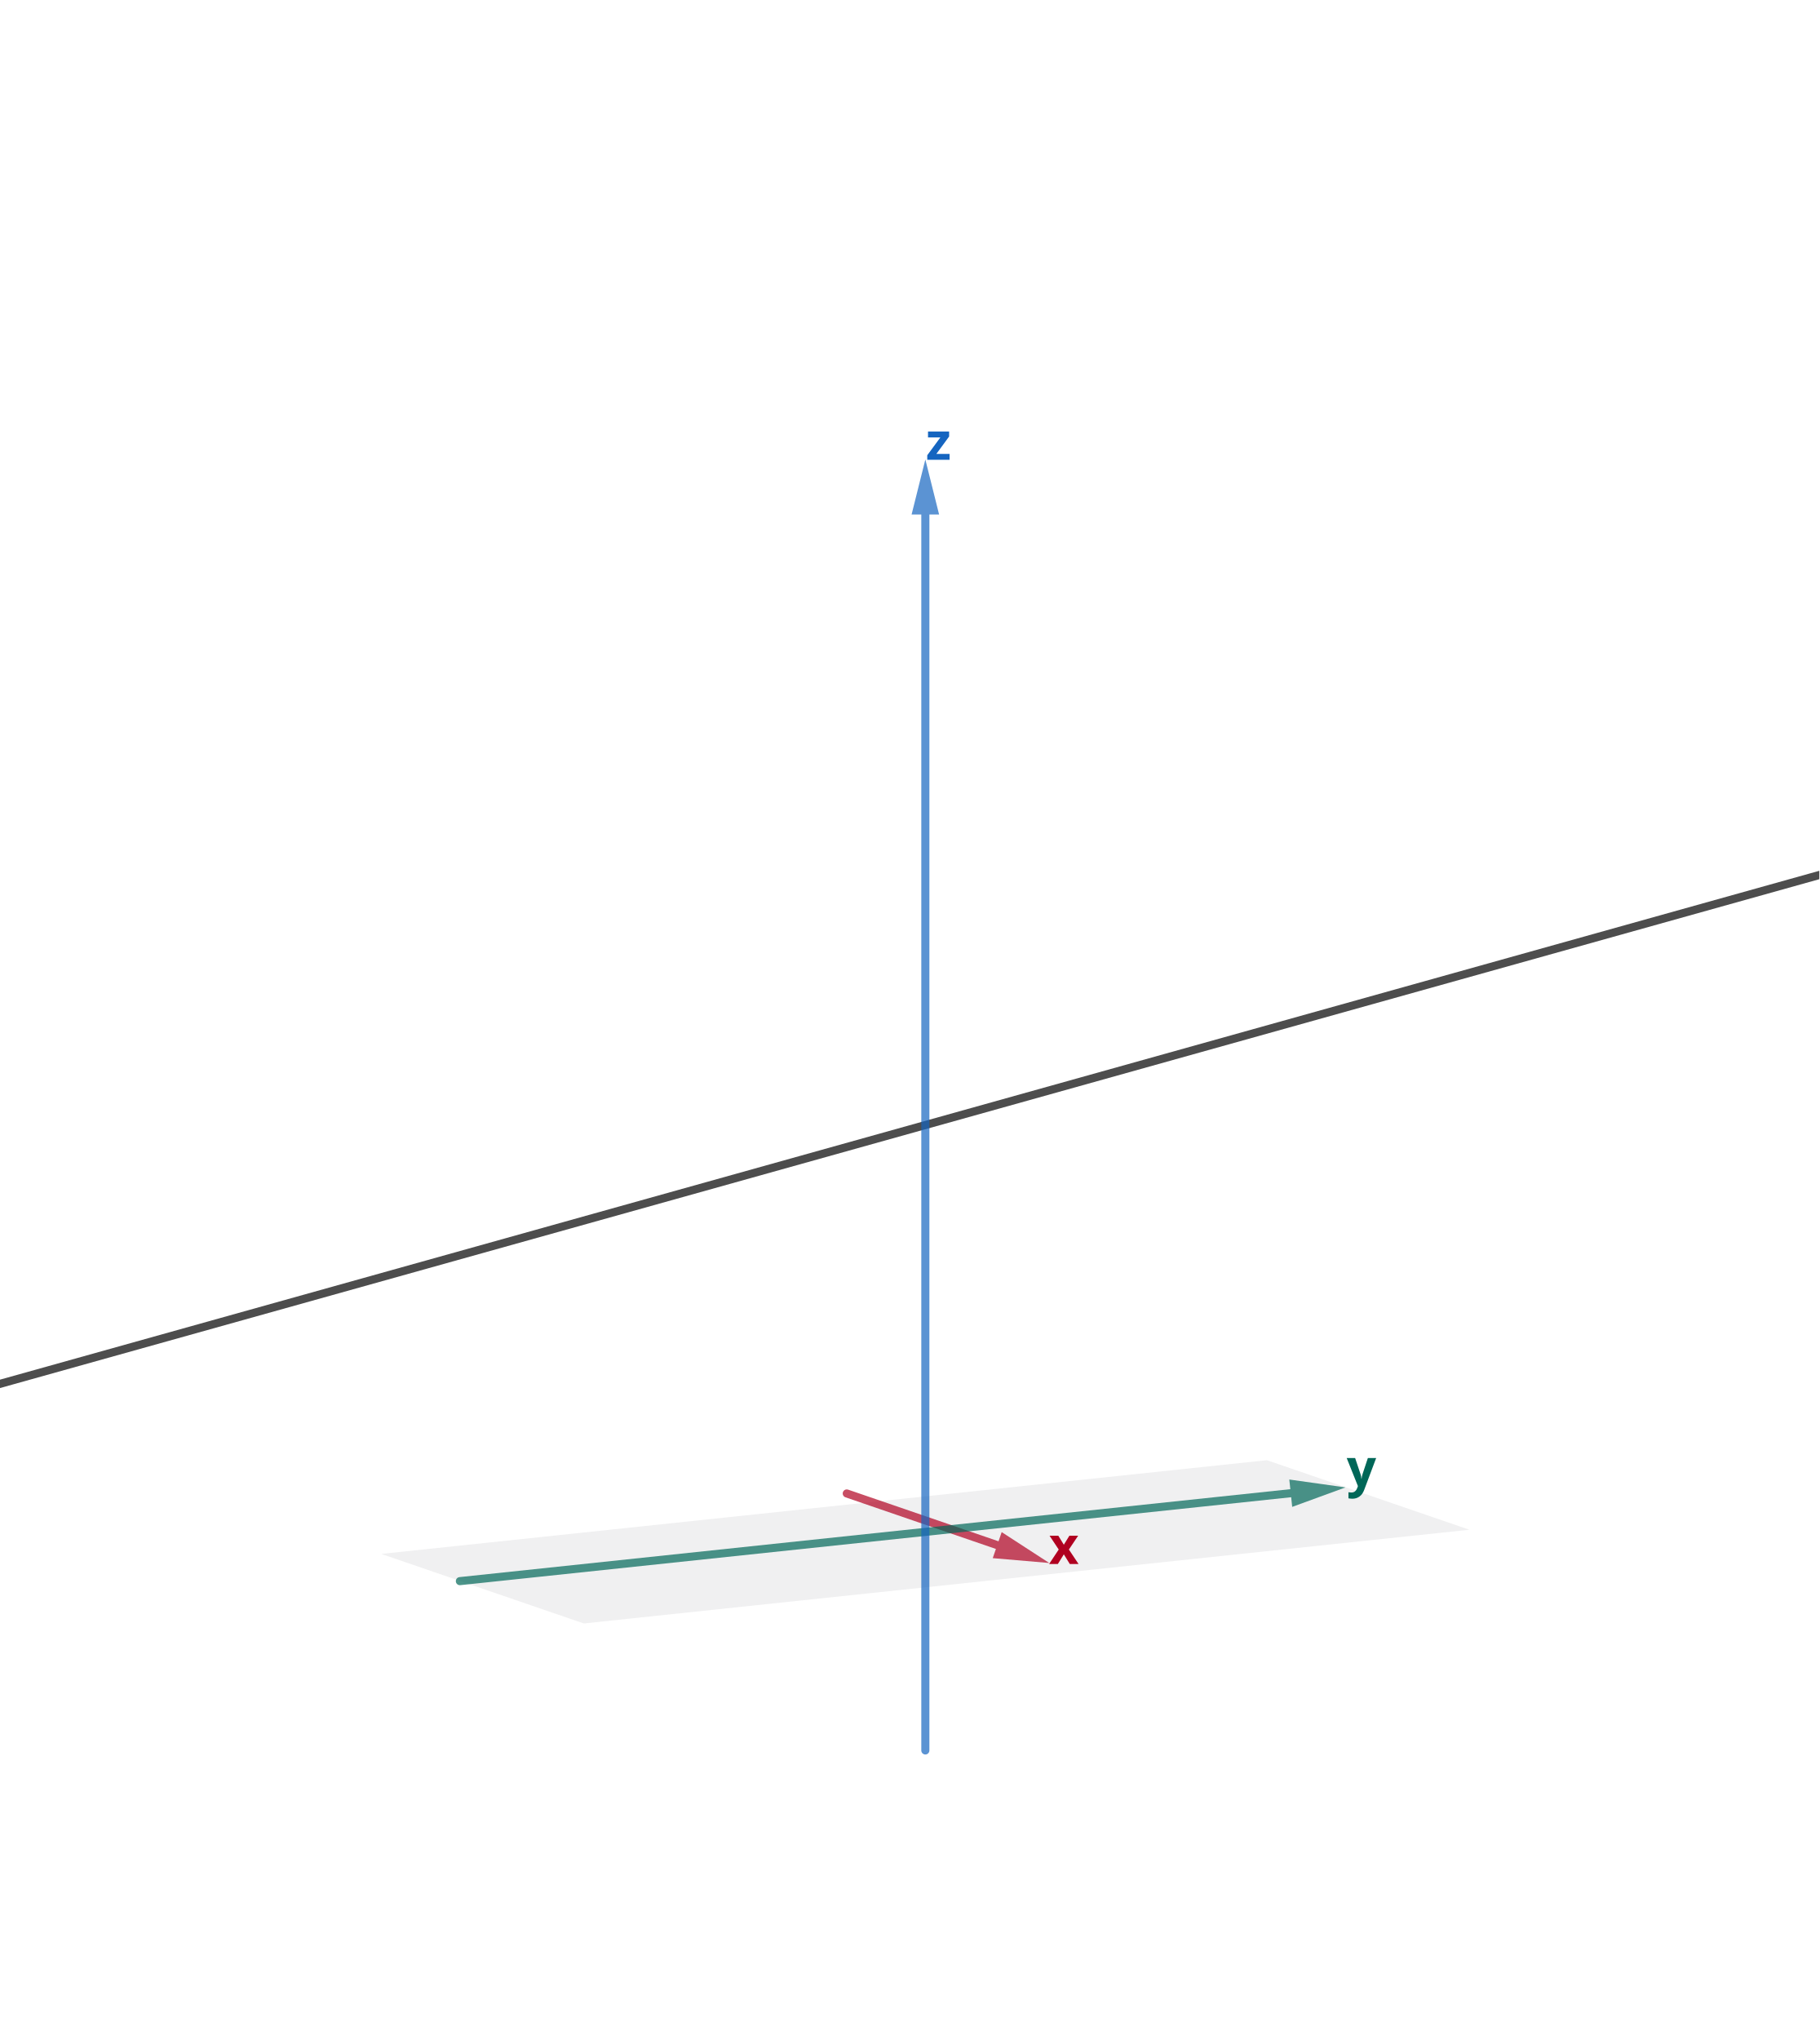
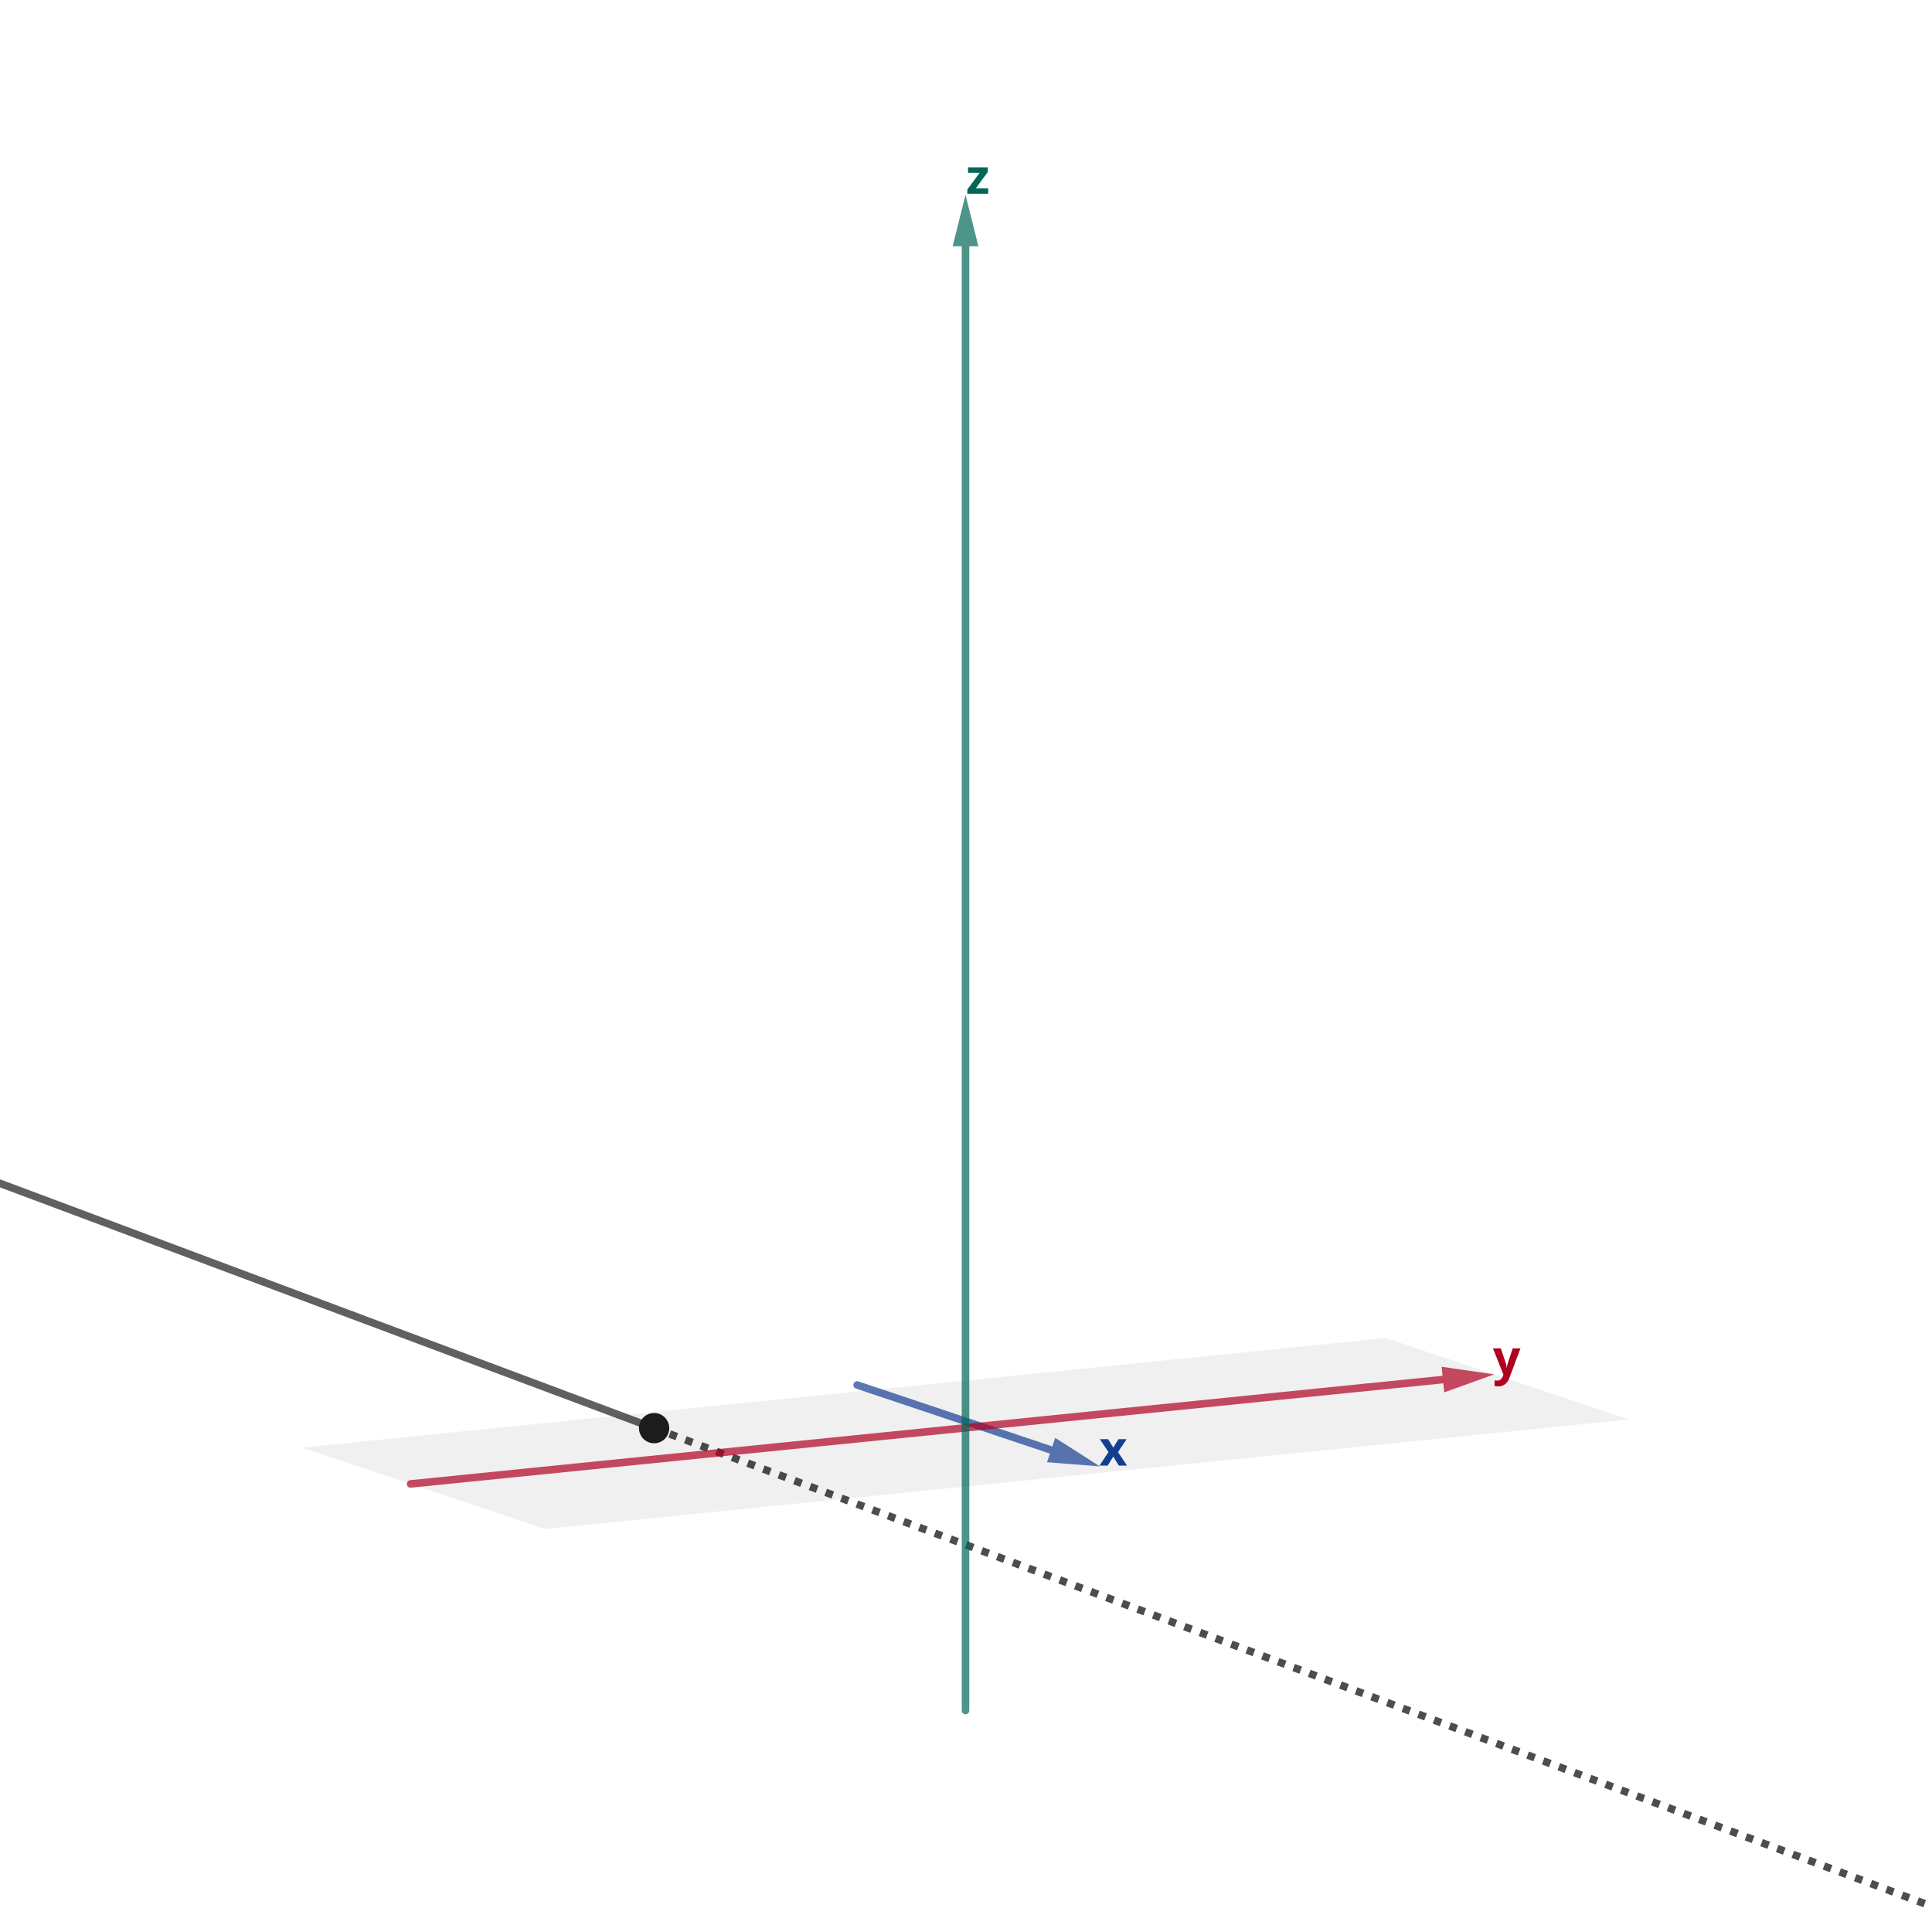
- <svg xmlns="http://www.w3.org/2000/svg" version="1.1" width="562" height="630">
+ <svg xmlns="http://www.w3.org/2000/svg" version="1.1" width="638" height="630">
  <defs>
-     <clipPath id="PtzJzqiEfwCJ">
-       <path fill="none" stroke="none" d=" M 0 0 L 562 0 L 562 630 L 0 630 L 0 0 Z" />
+     <clipPath id="AIrLzTPFKVfO">
+       <path fill="none" stroke="none" d=" M 0 0 L 638 0 L 638 630 L 0 630 L 0 0 Z" />
    </clipPath>
  </defs>
-   <g transform="scale(1,1)" clip-path="url(#PtzJzqiEfwCJ)">
+   <g transform="scale(1,1)" clip-path="url(#AIrLzTPFKVfO)">
    <g>
-       <path fill="rgb(110,109,115)" stroke="none" paint-order="stroke fill markers" fill-rule="evenodd" d=" M 453.909 472.419 L 391.353 450.944 L 117.783 479.888 L 180.34 501.363 Z" fill-opacity="0.098" />
-       <path fill="none" stroke="rgb(0,0,0)" paint-order="fill stroke markers" d=" M -5 428.765 L 568 268.542" stroke-opacity="0.698" stroke-linecap="round" stroke-linejoin="round" stroke-miterlimit="10" stroke-width="2.5" />
-       <path fill="rgb(176,0,32)" stroke="none" paint-order="stroke fill markers" d=" M 261.57 459.964 C 261.051 459.964 260.566 460.29 260.388 460.809 C 260.164 461.462 260.512 462.173 261.165 462.397 L 307.642 478.352 L 306.668 481.19 L 324.127 482.689 L 324.127 482.689 L 309.428 473.15 L 308.454 475.988 L 261.976 460.032 C 261.842 459.986 261.705 459.964 261.57 459.964 Z" fill-opacity="0.698" />
-       <path fill="rgb(0,103,88)" stroke="none" paint-order="stroke fill markers" d=" M 398.276 456.91 L 398.591 459.893 L 141.927 487.049 C 141.241 487.121 140.743 487.737 140.816 488.423 C 140.884 489.065 141.426 489.542 142.057 489.542 C 142.101 489.542 142.146 489.539 142.19 489.535 L 398.854 462.379 L 398.854 462.379 L 399.17 465.362 L 415.628 459.347 L 398.276 456.91 Z" fill-opacity="0.698" />
-       <path fill="rgb(21,101,192)" stroke="none" paint-order="stroke fill markers" d=" M 285.846 141.895 L 281.596 158.895 L 284.596 158.895 L 284.596 540.578 C 284.596 541.268 285.156 541.828 285.846 541.828 C 286.537 541.828 287.096 541.268 287.096 540.578 L 287.096 158.895 L 290.096 158.895 L 285.846 141.895 Z" fill-opacity="0.698" />
-       <text fill="rgb(21,101,192)" stroke="none" font-family="geogebra-sans-serif, sans-serif" font-size="16px" font-style="normal" font-weight="bold" text-decoration="normal" x="286" y="142" text-anchor="start" dominant-baseline="alphabetic" fill-opacity="1">z</text>
-       <text fill="rgb(176,0,32)" stroke="none" font-family="geogebra-sans-serif, sans-serif" font-size="16px" font-style="normal" font-weight="bold" text-decoration="normal" x="324" y="483" text-anchor="start" dominant-baseline="alphabetic" fill-opacity="1">x</text>
-       <text fill="rgb(0,103,88)" stroke="none" font-family="geogebra-sans-serif, sans-serif" font-size="16px" font-style="normal" font-weight="bold" text-decoration="normal" x="416" y="459" text-anchor="start" dominant-baseline="alphabetic" fill-opacity="1">y</text>
+       <path fill="rgb(110,109,115)" stroke="none" paint-order="stroke fill markers" fill-rule="evenodd" d=" M 537.799 468.757 L 179.969 504.936 L 99.804 478.047 L 457.634 441.868 Z" fill-opacity="0.098" />
+       <path fill="none" stroke="rgb(28,28,31)" paint-order="fill stroke markers" d=" M 216.006 471.625 L 0 390.78" stroke-opacity="0.698" stroke-linecap="round" stroke-linejoin="round" stroke-miterlimit="10" stroke-width="2.5" />
+       <path fill="none" stroke="rgb(0,0,0)" paint-order="fill stroke markers" d=" M 216.006 471.625 L 639 629.942" stroke-opacity="0.698" stroke-linejoin="round" stroke-miterlimit="10" stroke-width="2.5" stroke-dasharray="2.5,3" />
+       <path fill="rgb(20,62,146)" stroke="none" paint-order="stroke fill markers" d=" M 283.06 456.119 C 282.538 456.119 282.051 456.449 281.875 456.972 C 281.656 457.626 282.009 458.335 282.663 458.554 L 346.711 480.036 L 346.711 480.036 L 345.757 482.881 L 363.226 484.257 L 348.46 474.822 L 347.506 477.666 L 347.506 477.666 L 283.458 456.184 C 283.326 456.14 283.192 456.119 283.06 456.119 Z" fill-opacity="0.698" />
+       <path fill="rgb(176,0,32)" stroke="none" paint-order="stroke fill markers" d=" M 476.073 451.351 L 476.375 454.336 L 476.375 454.336 L 135.459 488.805 C 134.772 488.874 134.271 489.487 134.341 490.174 C 134.406 490.818 134.949 491.299 135.583 491.299 C 135.625 491.299 135.667 491.296 135.71 491.292 L 476.627 456.823 L 476.928 459.808 L 493.415 453.87 L 476.073 451.351 Z" fill-opacity="0.698" />
+       <path fill="rgb(0,103,88)" stroke="none" paint-order="stroke fill markers" d=" M 318.841 64.318 L 314.591 81.318 L 317.591 81.318 L 317.591 564.86 C 317.591 565.55 318.151 566.11 318.841 566.11 C 319.531 566.11 320.091 565.55 320.091 564.86 L 320.091 81.318 L 323.091 81.318 L 318.841 64.318 Z" fill-opacity="0.698" />
+       <path fill="rgb(28,28,31)" stroke="none" paint-order="stroke fill markers" d=" M 221.006 471.625 C 221.006 474.387 218.767 476.625 216.006 476.625 C 213.244 476.625 211.006 474.387 211.006 471.625 C 211.006 468.864 213.244 466.625 216.006 466.625 C 218.767 466.625 221.006 468.864 221.006 471.625 Z" fill-opacity="1" />
+       <text fill="rgb(20,62,146)" stroke="none" font-family="geogebra-sans-serif, sans-serif" font-size="16px" font-style="normal" font-weight="bold" text-decoration="normal" x="363" y="484" text-anchor="start" dominant-baseline="alphabetic" fill-opacity="1">x</text>
+       <text fill="rgb(176,0,32)" stroke="none" font-family="geogebra-sans-serif, sans-serif" font-size="16px" font-style="normal" font-weight="bold" text-decoration="normal" x="493" y="454" text-anchor="start" dominant-baseline="alphabetic" fill-opacity="1">y</text>
+       <text fill="rgb(0,103,88)" stroke="none" font-family="geogebra-sans-serif, sans-serif" font-size="16px" font-style="normal" font-weight="bold" text-decoration="normal" x="319" y="64" text-anchor="start" dominant-baseline="alphabetic" fill-opacity="1">z</text>
    </g>
  </g>
</svg>
